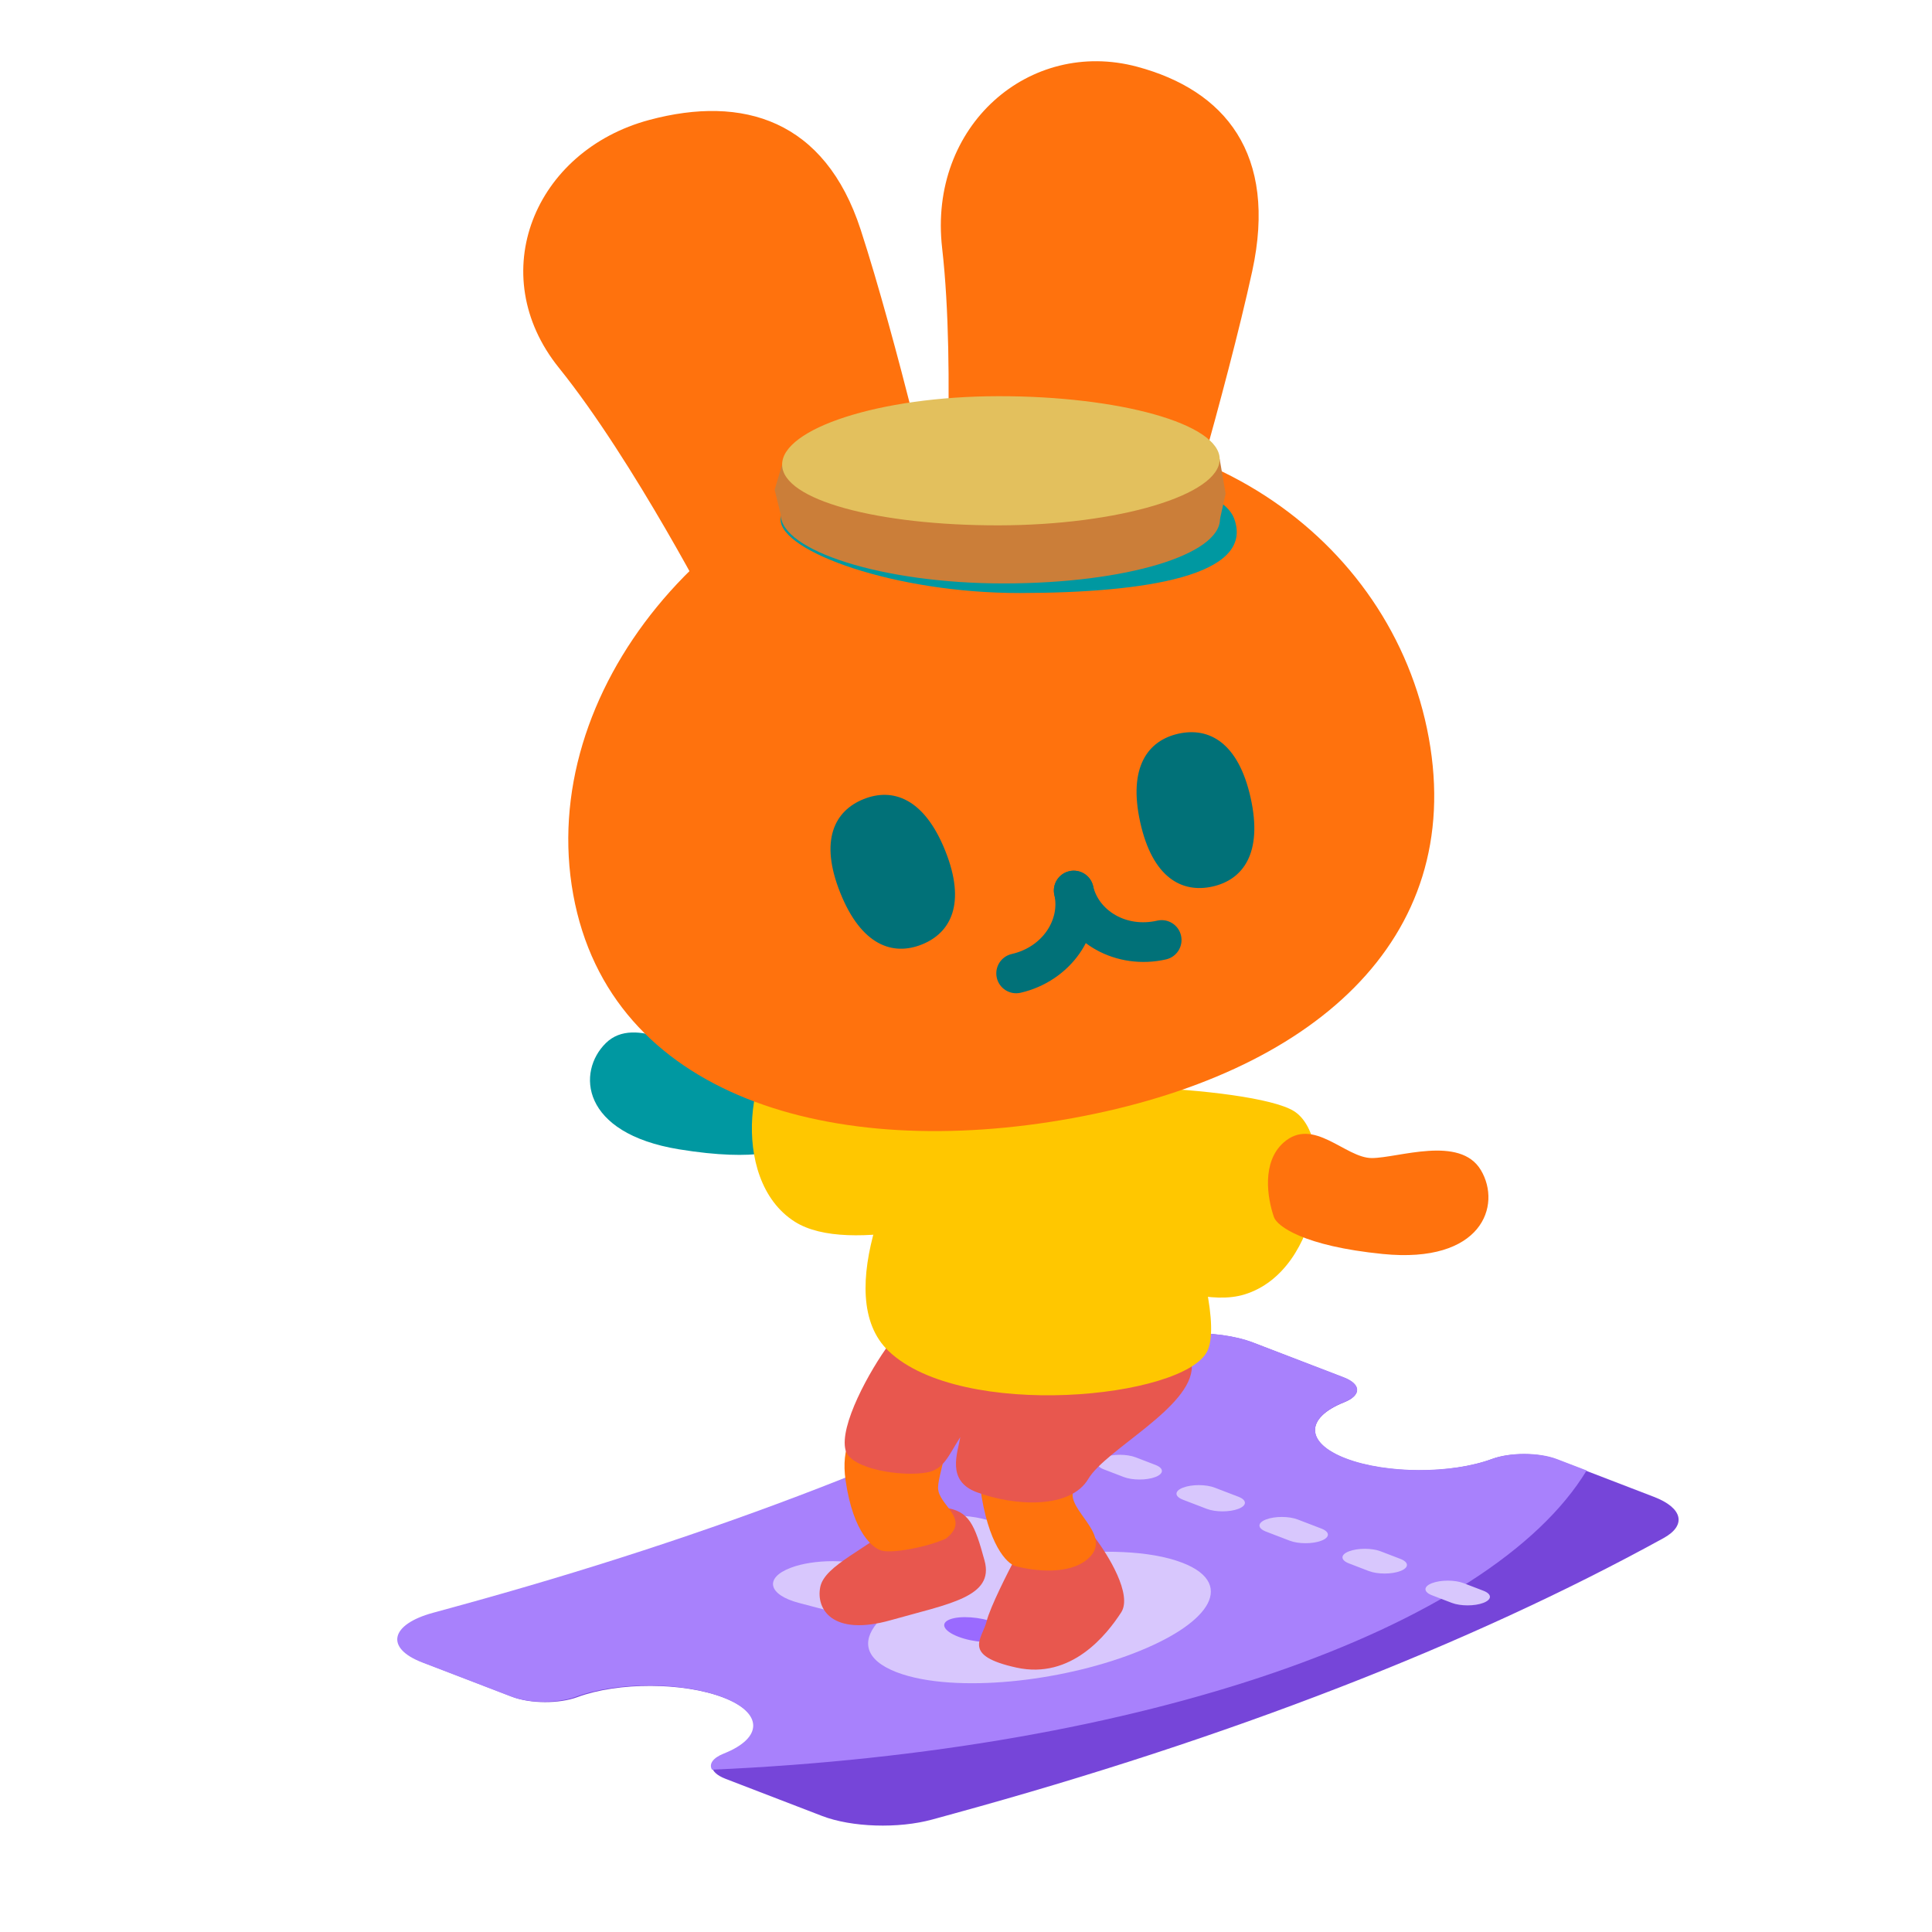
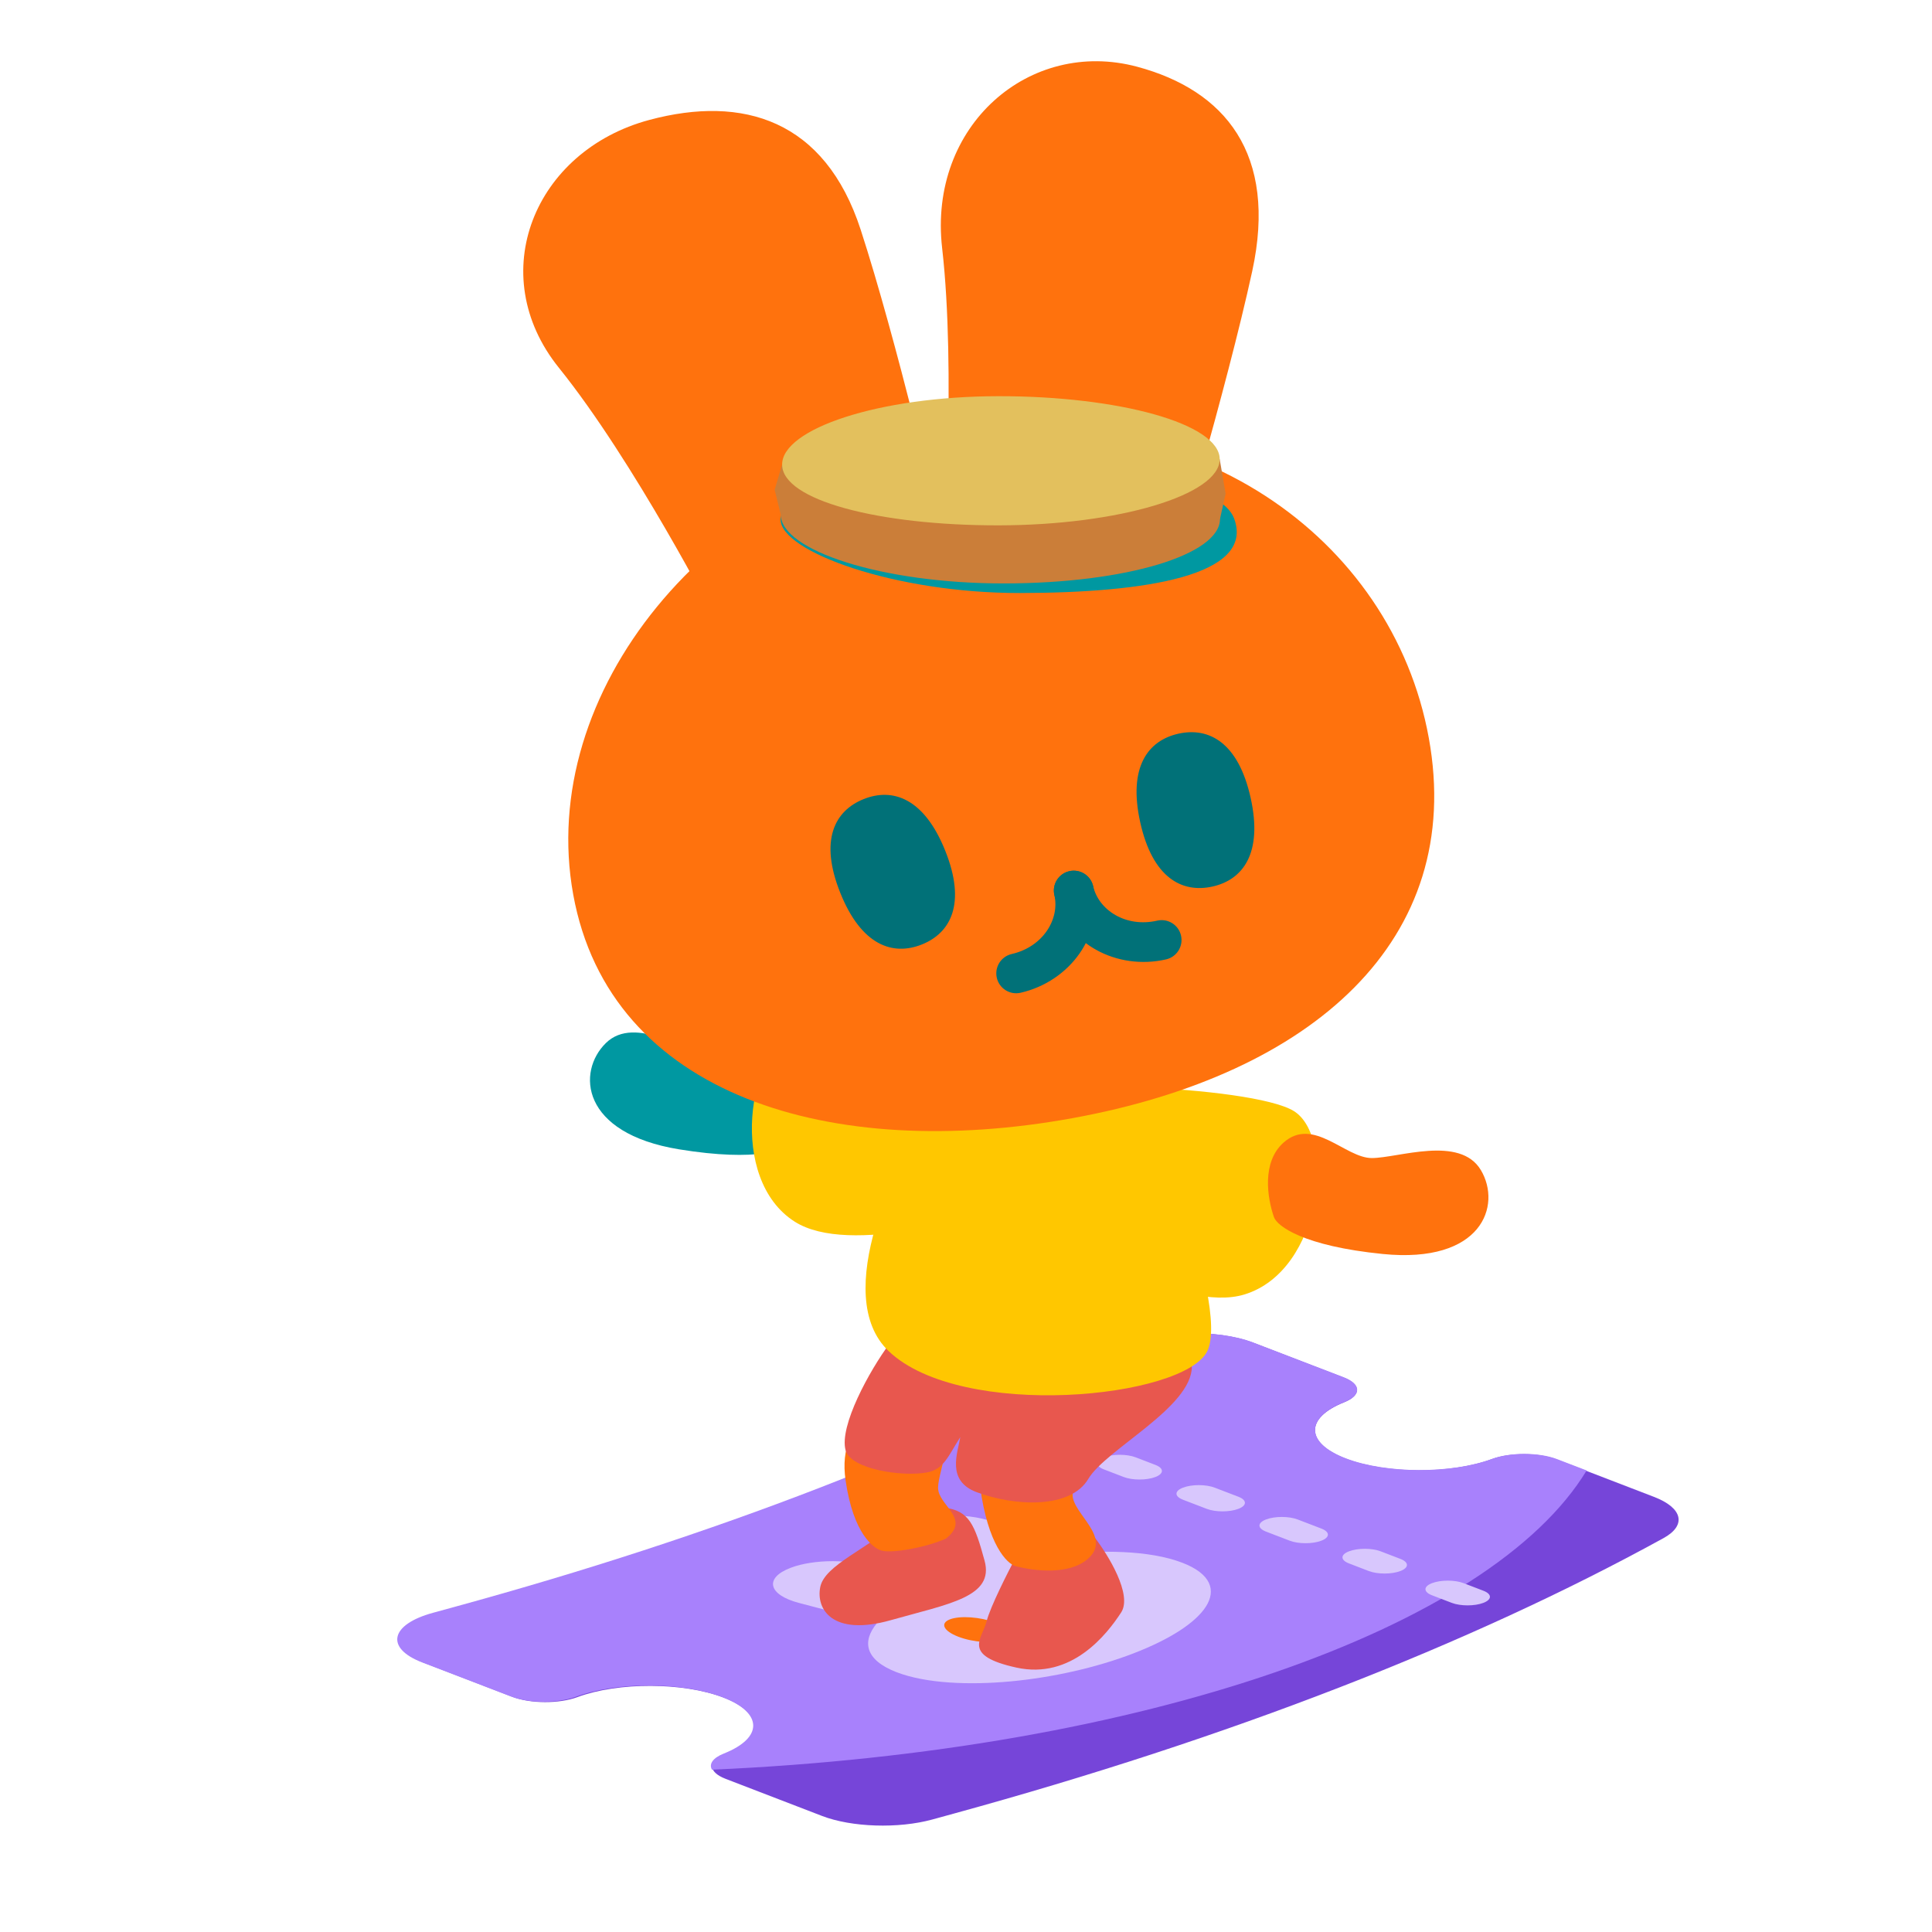
<svg xmlns="http://www.w3.org/2000/svg" width="192" height="192" fill="none" viewBox="0 0 192 192">
  <path fill="#7645D9" d="M72.11 176.779C70.34 176.098 70.315 174.997 72.054 174.304C75.976 172.742 75.933 170.251 71.924 168.709C67.915 167.167 61.441 167.15 57.379 168.659C55.579 169.328 52.716 169.318 50.946 168.637L42.13 165.245C38.447 163.829 38.955 161.478 43.195 160.315L45.326 159.73C71.21 152.629 93.752 143.879 111.982 133.858C114.916 132.246 120.925 132.043 124.543 133.435L133.516 136.887C135.284 137.567 135.312 138.667 133.579 139.36C129.671 140.922 129.72 143.409 133.724 144.949C137.728 146.49 144.191 146.508 148.253 145.005C150.055 144.338 152.912 144.349 154.68 145.029L164.381 148.761C167.235 149.859 167.629 151.588 165.314 152.86C146.026 163.462 122.175 172.719 94.789 180.233L92.66 180.818C89.273 181.747 84.636 181.598 81.695 180.467L72.11 176.779Z" />
  <path fill="#A881FC" fill-rule="evenodd" d="M70.756 175.87C70.434 175.311 70.827 174.703 71.938 174.262C75.868 172.7 75.825 170.211 71.808 168.67C67.79 167.128 61.302 167.112 57.233 168.62C55.428 169.288 52.56 169.279 50.786 168.598L41.951 165.208C38.261 163.792 38.77 161.443 43.019 160.281L45.154 159.696C71.092 152.599 93.682 143.854 111.95 133.84C114.89 132.228 120.911 132.026 124.537 133.417L133.529 136.867C135.3 137.547 135.328 138.645 133.592 139.338C129.676 140.9 129.725 143.385 133.737 144.924C137.749 146.464 144.226 146.482 148.297 144.98C150.102 144.314 152.965 144.324 154.737 145.004L157.68 146.133C148.115 161.91 113.479 173.995 70.756 175.87Z" clip-rule="evenodd" />
  <path fill="#D8C7FD" fill-rule="evenodd" d="M104.608 141.661L106.572 142.414C107.439 142.747 107.439 143.287 106.572 143.619C105.704 143.952 104.297 143.952 103.43 143.619L101.466 142.866C100.598 142.533 100.598 141.993 101.466 141.661C102.334 141.328 103.74 141.328 104.608 141.661Z" clip-rule="evenodd" />
  <path fill="#D8C7FD" fill-rule="evenodd" d="M112.856 144.825L114.819 145.579C115.687 145.911 115.687 146.451 114.819 146.784C113.952 147.117 112.545 147.117 111.677 146.784L109.714 146.031C108.846 145.698 108.846 145.158 109.714 144.825C110.581 144.492 111.988 144.492 112.856 144.825Z" clip-rule="evenodd" />
  <path fill="#D8C7FD" fill-rule="evenodd" d="M123.067 149.948C122.199 150.281 120.793 150.281 119.925 149.948L117.569 149.044C116.701 148.711 116.701 148.172 117.569 147.839C118.436 147.506 119.843 147.506 120.71 147.839L123.067 148.743C123.935 149.076 123.935 149.616 123.067 149.948Z" clip-rule="evenodd" />
  <path fill="#D8C7FD" fill-rule="evenodd" d="M131.315 153.113C130.447 153.446 129.04 153.446 128.173 153.113L125.816 152.209C124.949 151.876 124.949 151.336 125.816 151.003C126.684 150.67 128.091 150.67 128.958 151.003L131.315 151.907C132.182 152.24 132.182 152.78 131.315 153.113Z" clip-rule="evenodd" />
  <path fill="#D8C7FD" fill-rule="evenodd" d="M137.206 154.168L139.169 154.921C140.037 155.254 140.037 155.794 139.169 156.127C138.302 156.46 136.895 156.46 136.027 156.127L134.064 155.373C133.196 155.04 133.196 154.501 134.064 154.168C134.931 153.835 136.338 153.835 137.206 154.168Z" clip-rule="evenodd" />
  <path fill="#D8C7FD" fill-rule="evenodd" d="M145.453 157.332L147.417 158.086C148.285 158.419 148.285 158.958 147.417 159.291C146.549 159.624 145.143 159.624 144.275 159.291L142.311 158.538C141.444 158.205 141.444 157.665 142.311 157.332C143.179 156.999 144.586 156.999 145.453 157.332Z" clip-rule="evenodd" />
  <path fill="#D8C7FD" fill-rule="evenodd" d="M90.394 154.487C88.08 153.599 88.08 152.159 90.394 151.271C93.017 150.265 97.377 150.42 99.473 151.594L104.753 154.55C109.36 153.982 114.25 154.058 117.491 155.301C120.403 156.419 120.845 158.066 119.858 159.635C118.859 161.222 116.334 162.894 112.621 164.319C108.909 165.744 104.551 166.712 100.414 167.096C96.323 167.474 92.031 167.305 89.118 166.187C85.896 164.951 85.684 163.089 87.133 161.331L79.397 159.297C76.337 158.493 75.934 156.82 78.556 155.813C80.871 154.925 84.623 154.925 86.937 155.813L92.298 157.87C92.829 157.632 93.392 157.397 93.987 157.169C94.562 156.949 95.15 156.74 95.751 156.542L90.394 154.487Z" clip-rule="evenodd" />
-   <path fill="#9A6AFF" d="M98.9 161.249C100.372 161.813 100.745 162.586 99.733 162.974C98.721 163.363 96.708 163.22 95.236 162.655C93.764 162.09 93.391 161.317 94.403 160.929C95.415 160.541 97.428 160.684 98.9 161.249Z" />
-   <path fill="#9A6AFF" d="M108.562 157.542C110.034 158.107 110.407 158.879 109.395 159.267C108.383 159.656 106.369 159.513 104.897 158.948C103.425 158.383 103.052 157.61 104.064 157.222C105.076 156.834 107.09 156.977 108.562 157.542Z" />
+   <path fill="#FF720D" d="M98.9 161.249C100.372 161.813 100.745 162.586 99.733 162.974C98.721 163.363 96.708 163.22 95.236 162.655C93.764 162.09 93.391 161.317 94.403 160.929C95.415 160.541 97.428 160.684 98.9 161.249Z" />
+   <path fill="#FF720D" d="M108.562 157.542C110.034 158.107 110.407 158.879 109.395 159.267C108.383 159.656 106.369 159.513 104.897 158.948C103.425 158.383 103.052 157.61 104.064 157.222C105.076 156.834 107.09 156.977 108.562 157.542Z" />
  <path fill="#E8574E" d="M111.419 160.243C112.558 158.49 110.14 154.544 108.788 152.791L101.007 154.654C100.167 156.225 98.399 159.717 98.049 161.12C97.61 162.873 95.528 164.517 101.007 165.723C106.487 166.928 109.994 162.435 111.419 160.243Z" />
  <path fill="#E8574E" d="M81.515 157.723C81.953 155.531 86.118 153.996 89.844 150.818C90.392 150.38 91.97 149.569 93.899 149.832C96.31 150.161 96.858 151.476 97.844 155.092C98.831 158.709 94.337 159.367 88.529 161.01C82.72 162.654 81.077 159.914 81.515 157.723Z" />
  <path fill="#FF720D" d="M93.224 147.851C93.224 149.614 96.544 150.917 94.008 152.901C92.062 153.777 88.748 154.377 87.652 154.106C86.792 153.894 84.794 152.405 84.033 147.116C83.082 140.505 88.681 139.183 92.062 140.579C95.442 141.974 93.224 146.088 93.224 147.851Z" />
  <path fill="#FF720D" d="M106.594 148.547C106.594 150.468 110.609 152.789 108.073 154.95C106.214 156.534 102.794 156.133 100.934 155.645C100.074 155.413 98.164 153.509 97.403 147.747C96.453 140.544 102.052 139.103 105.432 140.624C108.813 142.144 106.594 146.626 106.594 148.547Z" />
  <path fill="#E8574E" d="M84.035 144.133C83.378 141.722 86.41 136.206 88.419 133.503C98.246 132.955 118.447 129.338 118.447 135.804C118.447 139.872 109.899 144.024 108.146 146.983C106.392 149.942 100.913 149.722 97.077 148.298C94.008 147.158 95.177 144.389 95.433 142.818C94.243 144.669 93.815 146.011 92.145 146.325C89.663 146.792 84.548 146.012 84.035 144.133Z" />
  <path fill="#FFC700" d="M88.31 134.27C82.523 128.747 89.04 115.237 93.022 109.173C96.931 108.333 105.625 106.653 109.132 106.653C113.516 106.653 122.283 129.557 119.982 134.27C117.68 138.982 95.543 141.174 88.31 134.27Z" />
  <path fill="#FFC700" d="M123.669 128.643C117.44 130.546 105.397 123.297 100.154 119.434C99.946 116.965 99.665 111.523 100.206 109.503C100.882 106.978 124.36 107.857 128.556 110.402C132.753 112.947 131.454 126.264 123.669 128.643Z" />
  <path fill="#FF720D" d="M136.322 115.086C133.692 115.086 130.514 110.921 127.555 113.551C125.385 115.48 125.934 119.028 126.604 120.958C126.921 121.85 129.527 123.831 137.418 124.62C147.281 125.607 149.254 119.798 147.172 116.291C145.09 112.784 138.952 115.086 136.322 115.086Z" />
  <path fill="#0098A1" d="M71.012 105.293C73.552 105.973 77.7 102.773 79.878 106.08C81.474 108.504 80.025 111.79 78.879 113.48C78.342 114.259 75.312 115.499 67.486 114.219C57.703 112.619 57.301 106.498 60.22 103.649C63.139 100.801 68.471 104.612 71.012 105.293Z" />
  <path fill="#FFC700" d="M78.993 121.417C84.363 124.814 97.498 120.988 103.394 118.65C104.211 116.354 105.844 111.25 105.844 109.19C105.844 106.617 83.575 101.469 78.993 102.82C74.411 104.171 72.28 117.17 78.993 121.417Z" />
  <path fill="#FF720D" d="M55.542 36.549C48.053 27.247 53.098 14.981 64.531 11.918C73.847 9.421 81.98 11.921 85.528 22.81C89.077 33.7 93.373 52.087 93.373 52.087C94.976 58.069 90.968 64.34 84.422 66.094C79.271 67.474 73.896 65.656 71.121 61.596C71.121 61.596 63.03 45.852 55.542 36.549Z" />
  <path fill="#FF720D" d="M93.628 24.655C92.23 12.466 102.337 3.772 113.011 6.632C121.708 8.963 126.987 15.265 124.444 26.953C121.901 38.642 116.249 57.539 116.249 57.539C114.574 63.788 108.263 67.526 102.151 65.889C97.343 64.6 93.935 60.283 93.721 55.208C93.721 55.208 95.026 36.845 93.628 24.655Z" />
  <path fill="#FF720D" d="M141.993 73.337C145.64 93.399 130.444 106.784 106.56 111.125C82.676 115.467 60.613 108.961 56.966 88.899C53.319 68.837 70.38 47.827 94.264 43.485C118.148 39.144 138.346 53.275 141.993 73.337Z" />
  <path fill="#017178" fill-rule="evenodd" d="M106.266 86.579C107.33 86.335 108.39 86.999 108.634 88.063C109.749 92.924 106.307 97.54 101.428 98.659C100.365 98.903 99.305 98.239 99.061 97.175C98.817 96.112 99.481 95.052 100.545 94.808C103.651 94.096 105.332 91.343 104.782 88.946C104.539 87.882 105.203 86.823 106.266 86.579Z" clip-rule="evenodd" />
  <path fill="#017178" fill-rule="evenodd" d="M106.267 86.579C107.33 86.335 108.39 86.999 108.634 88.062C109.184 90.46 111.897 92.204 115.002 91.492C116.066 91.248 117.126 91.913 117.369 92.976C117.613 94.04 116.949 95.099 115.885 95.343C111.007 96.462 105.897 93.807 104.783 88.946C104.539 87.882 105.203 86.823 106.267 86.579Z" clip-rule="evenodd" />
  <path fill="#017178" d="M93.939 84.549C96.035 89.787 94.494 92.709 91.612 93.862C88.731 95.015 85.6 93.963 83.504 88.726C81.407 83.488 82.948 80.567 85.83 79.413C88.711 78.26 91.842 79.312 93.939 84.549Z" />
  <path fill="#017178" d="M124.288 79.289C125.513 84.796 123.522 87.431 120.492 88.105C117.462 88.779 114.542 87.237 113.316 81.73C112.091 76.223 114.082 73.588 117.112 72.913C120.142 72.239 123.063 73.782 124.288 79.289Z" />
  <path fill="#0098A1" d="M122.647 51.529C124.747 57.212 113.819 58.919 101.35 58.934C88.88 58.948 77.58 54.795 77.576 51.639C77.572 48.483 87.862 46.309 100.332 46.294C112.802 46.28 121.481 48.371 122.647 51.529Z" />
  <path fill="#CB7E39" d="M121.243 51.574C121.247 55.118 111.959 57.967 99.798 57.981C87.637 57.996 77.594 54.689 77.59 51.145C77.586 47.6 87.621 45.161 99.783 45.146C111.944 45.132 121.238 48.029 121.243 51.574Z" />
  <path fill="#CB7E39" d="M121.213 45.636L77.726 46.169L76.983 48.666L77.59 51.145L121.242 51.574L121.8 49.058L121.213 45.636Z" />
  <path fill="#E3C05D" d="M121.213 45.636C121.217 49.181 111.167 52.194 99.241 52.209C87.316 52.223 77.73 49.713 77.726 46.169C77.722 42.625 87.301 39.388 99.226 39.373C111.152 39.359 121.209 42.092 121.213 45.636Z" />
</svg>
